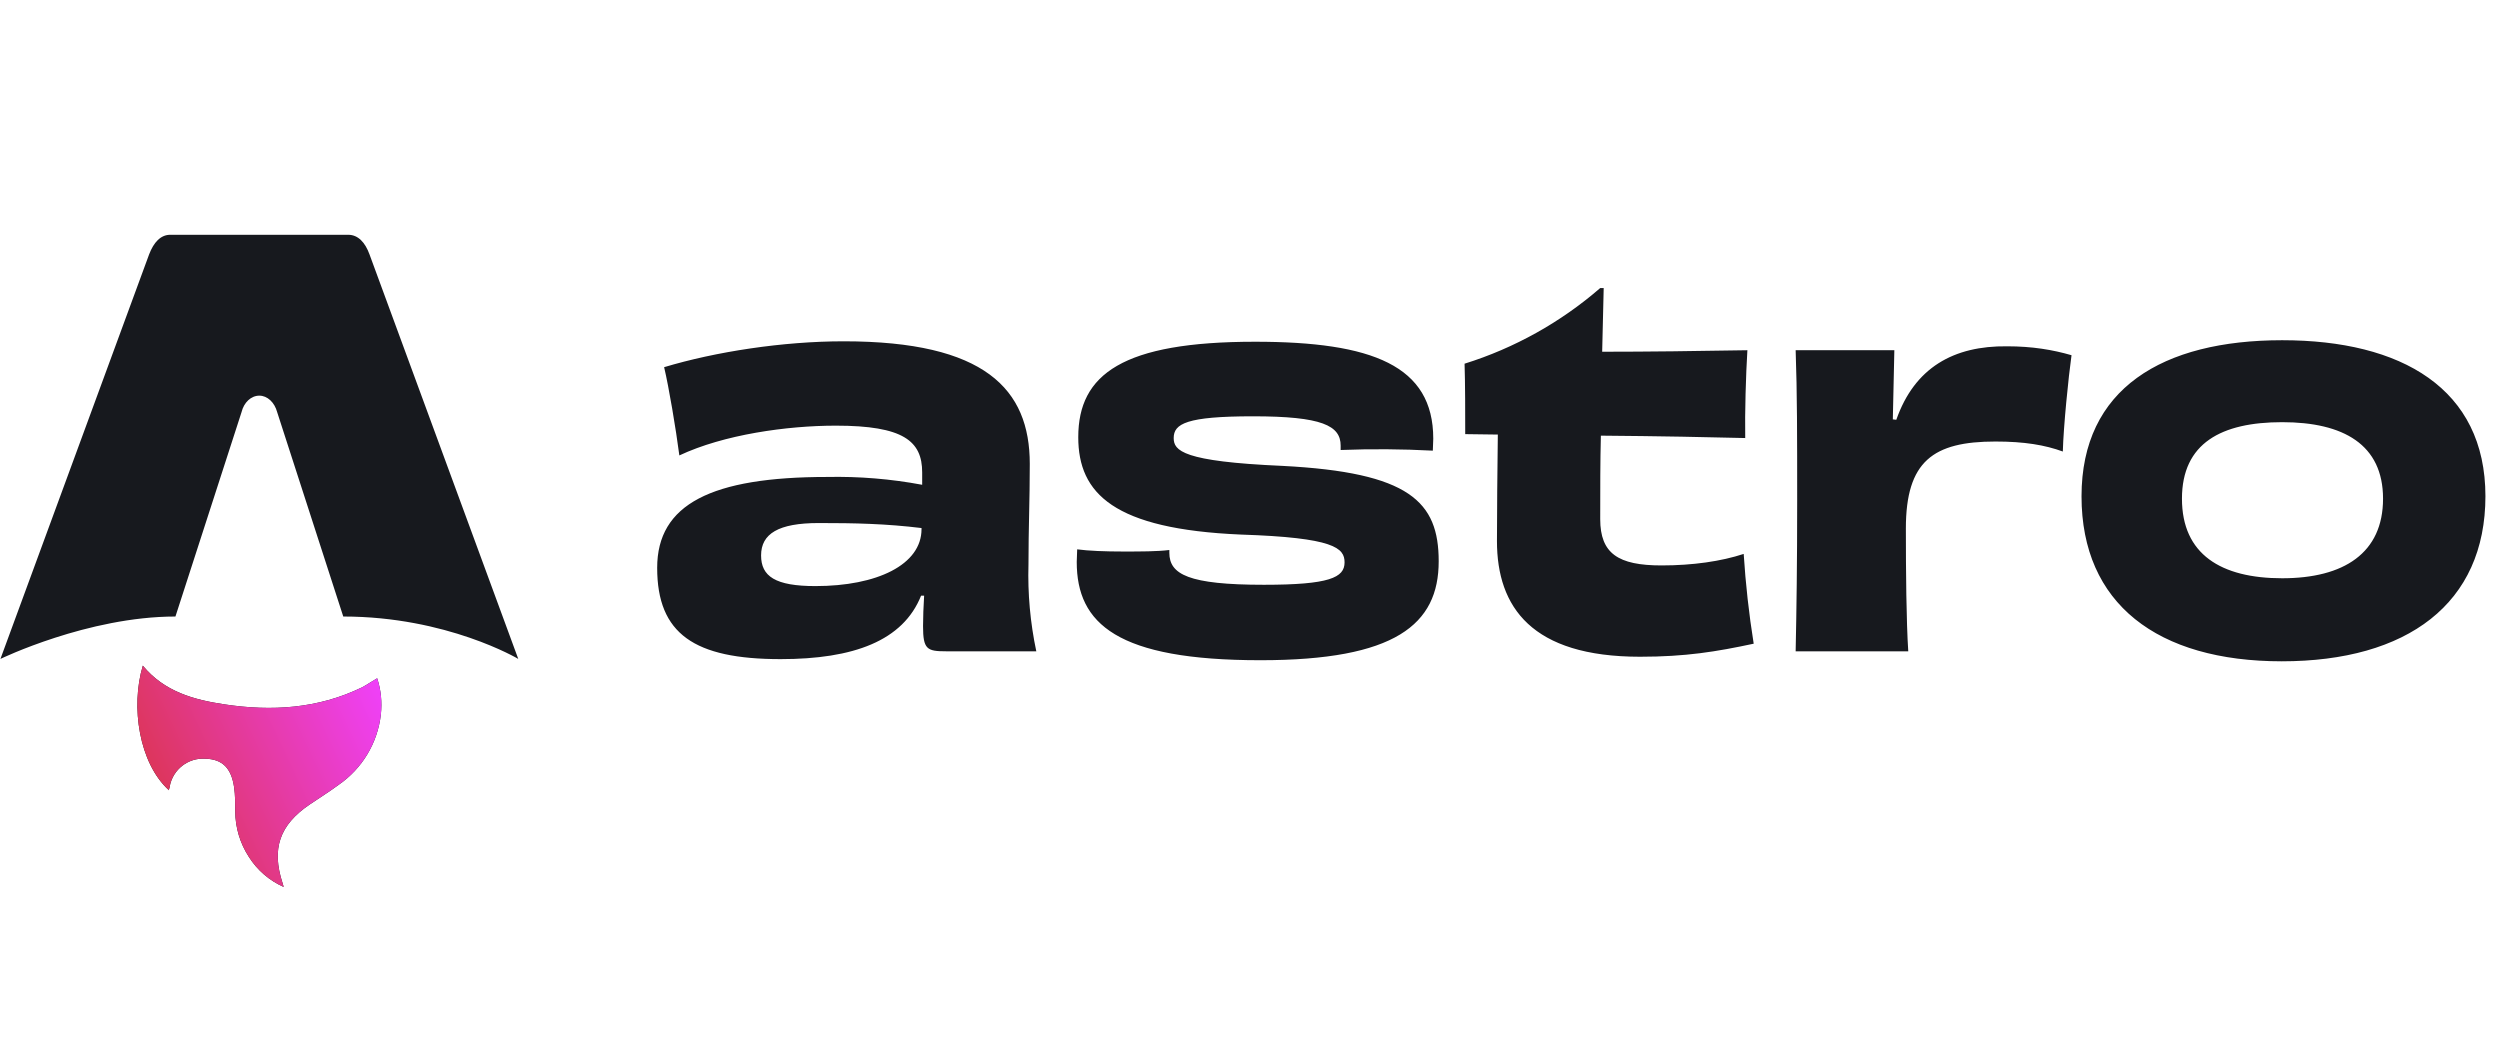
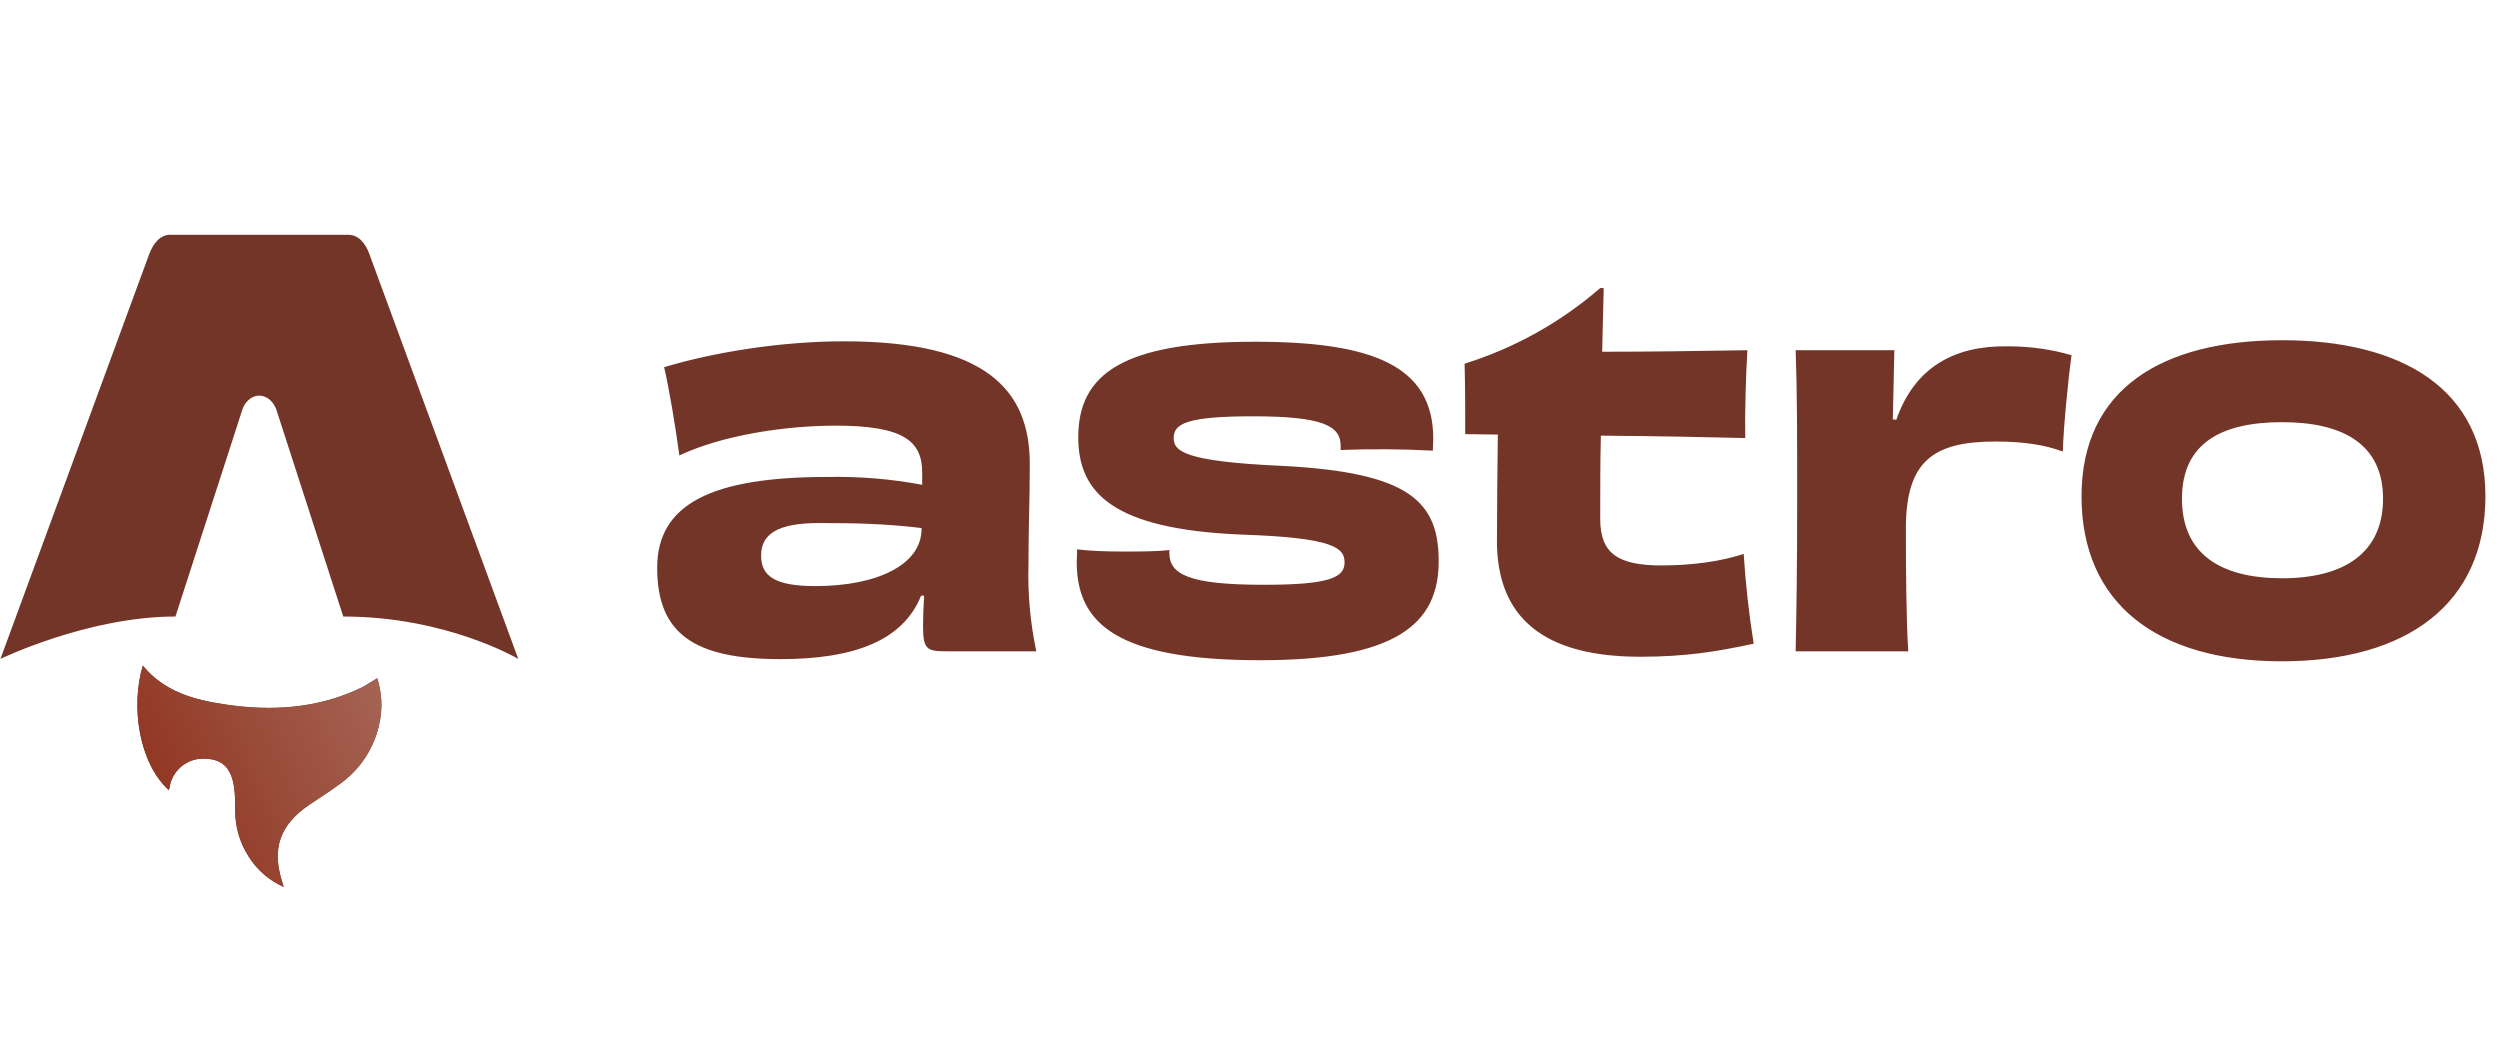
<svg xmlns="http://www.w3.org/2000/svg" fill="none" width="115" height="48">
-   <path fill="#17191E" d="M7.77 36.35C6.4 35.11 6 32.51 6.57 30.62c.99 1.2 2.35 1.57 3.75 1.78 2.18.33 4.31.2 6.33-.78.23-.12.44-.27.7-.42.18.55.23 1.1.17 1.67a4.56 4.56 0 0 1-1.94 3.23c-.43.32-.9.61-1.34.91-1.38.94-1.76 2.03-1.24 3.62l.05.17a3.63 3.63 0 0 1-1.6-1.38 3.87 3.87 0 0 1-.63-2.1c0-.37 0-.74-.05-1.1-.13-.9-.55-1.3-1.33-1.32a1.56 1.56 0 0 0-1.63 1.26c0 .06-.03.12-.05.2Z" />
+   <path fill="#733527" d="M7.77 36.35C6.4 35.11 6 32.51 6.57 30.62c.99 1.2 2.35 1.57 3.75 1.78 2.18.33 4.31.2 6.33-.78.23-.12.44-.27.7-.42.18.55.23 1.1.17 1.67a4.56 4.56 0 0 1-1.94 3.23c-.43.32-.9.61-1.34.91-1.38.94-1.76 2.03-1.24 3.62l.05.17a3.63 3.63 0 0 1-1.6-1.38 3.87 3.87 0 0 1-.63-2.1c0-.37 0-.74-.05-1.1-.13-.9-.55-1.3-1.33-1.32a1.56 1.56 0 0 0-1.63 1.26c0 .06-.03.12-.05.2Z" />
  <path fill="url(#a)" d="M7.77 36.35C6.4 35.11 6 32.51 6.57 30.62c.99 1.2 2.35 1.57 3.75 1.78 2.18.33 4.31.2 6.33-.78.23-.12.44-.27.7-.42.18.55.23 1.1.17 1.67a4.56 4.56 0 0 1-1.94 3.23c-.43.32-.9.61-1.34.91-1.38.94-1.76 2.03-1.24 3.62l.05.17a3.63 3.63 0 0 1-1.6-1.38 3.87 3.87 0 0 1-.63-2.1c0-.37 0-.74-.05-1.1-.13-.9-.55-1.3-1.33-1.32a1.56 1.56 0 0 0-1.63 1.26c0 .06-.03.12-.05.2Z" />
-   <path fill="#17191E" d="M.02 30.31s4.02-1.95 8.05-1.95l3.04-9.4c.11-.45.44-.76.82-.76.37 0 .7.31.82.76l3.04 9.4c4.77 0 8.05 1.95 8.05 1.95L17 11.71c-.2-.56-.53-.91-.98-.91H7.83c-.44 0-.76.35-.97.9L.02 30.31Zm42.37-5.97c0 1.64-2.05 2.62-4.88 2.62-1.85 0-2.5-.45-2.5-1.41 0-1 .8-1.49 2.65-1.49 1.67 0 3.09.03 4.73.23v.05Zm.03-2.04a21.37 21.37 0 0 0-4.37-.36c-5.32 0-7.82 1.25-7.82 4.18 0 3.04 1.71 4.2 5.68 4.2 3.35 0 5.63-.84 6.46-2.92h.14c-.03.5-.05 1-.05 1.4 0 1.07.18 1.16 1.06 1.16h4.15a16.9 16.9 0 0 1-.36-4c0-1.67.06-2.93.06-4.62 0-3.45-2.07-5.64-8.56-5.64-2.8 0-5.9.48-8.26 1.19.22.93.54 2.83.7 4.06 2.04-.96 4.95-1.37 7.2-1.37 3.11 0 3.97.71 3.97 2.15v.57Zm11.37 3c-.56.07-1.33.07-2.12.07-.83 0-1.6-.03-2.12-.1l-.02.58c0 2.85 1.87 4.52 8.45 4.52 6.2 0 8.2-1.64 8.2-4.55 0-2.74-1.33-4.09-7.2-4.39-4.58-.2-4.99-.7-4.99-1.28 0-.66.59-1 3.65-1 3.18 0 4.03.43 4.03 1.35v.2a46.13 46.13 0 0 1 4.24.03l.02-.55c0-3.36-2.8-4.46-8.2-4.46-6.08 0-8.13 1.49-8.13 4.39 0 2.6 1.64 4.23 7.48 4.48 4.3.14 4.77.62 4.77 1.28 0 .7-.7 1.03-3.71 1.03-3.47 0-4.35-.48-4.35-1.47v-.13Zm19.82-12.05a17.5 17.5 0 0 1-6.24 3.48c.03.84.03 2.4.03 3.24l1.5.02c-.02 1.63-.04 3.6-.04 4.9 0 3.04 1.6 5.32 6.58 5.32 2.1 0 3.5-.23 5.23-.6a43.77 43.77 0 0 1-.46-4.13c-1.03.34-2.34.53-3.78.53-2 0-2.82-.55-2.82-2.13 0-1.37 0-2.65.03-3.84 2.57.02 5.13.07 6.64.11-.02-1.18.03-2.9.1-4.04-2.2.04-4.65.07-6.68.07l.07-2.93h-.16Zm13.46 6.04a767.33 767.33 0 0 1 .07-3.18H82.6c.07 1.96.07 3.98.07 6.92 0 2.95-.03 4.99-.07 6.93h5.18c-.09-1.37-.11-3.68-.11-5.65 0-3.1 1.26-4 4.12-4 1.33 0 2.28.16 3.1.46.03-1.16.26-3.43.4-4.43-.86-.25-1.81-.41-2.96-.41-2.46-.03-4.26.98-5.1 3.38l-.17-.02Zm22.55 3.65c0 2.5-1.8 3.66-4.64 3.66-2.81 0-4.61-1.1-4.61-3.66s1.82-3.52 4.61-3.52c2.82 0 4.64 1.03 4.64 3.52Zm4.71-.11c0-4.96-3.87-7.18-9.35-7.18-5.5 0-9.23 2.22-9.23 7.18 0 4.94 3.49 7.59 9.21 7.59 5.77 0 9.37-2.65 9.37-7.6Z" />
+   <path fill="#733527" d="M.02 30.31s4.02-1.95 8.05-1.95l3.04-9.4c.11-.45.44-.76.82-.76.37 0 .7.31.82.76l3.04 9.4c4.77 0 8.05 1.95 8.05 1.95L17 11.71c-.2-.56-.53-.91-.98-.91H7.83c-.44 0-.76.35-.97.9L.02 30.31Zm42.37-5.97c0 1.64-2.05 2.62-4.88 2.62-1.85 0-2.5-.45-2.5-1.41 0-1 .8-1.49 2.65-1.49 1.67 0 3.09.03 4.73.23v.05Zm.03-2.04a21.37 21.37 0 0 0-4.37-.36c-5.32 0-7.82 1.25-7.82 4.18 0 3.04 1.71 4.2 5.68 4.2 3.35 0 5.63-.84 6.46-2.92h.14c-.03.5-.05 1-.05 1.4 0 1.07.18 1.16 1.06 1.16h4.15a16.9 16.9 0 0 1-.36-4c0-1.67.06-2.93.06-4.62 0-3.45-2.07-5.64-8.56-5.64-2.8 0-5.9.48-8.26 1.19.22.93.54 2.83.7 4.06 2.04-.96 4.95-1.37 7.2-1.37 3.11 0 3.97.71 3.97 2.15v.57Zm11.37 3c-.56.07-1.33.07-2.12.07-.83 0-1.6-.03-2.12-.1l-.02.58c0 2.85 1.87 4.52 8.45 4.52 6.2 0 8.2-1.64 8.2-4.55 0-2.74-1.33-4.09-7.2-4.39-4.58-.2-4.99-.7-4.99-1.28 0-.66.59-1 3.65-1 3.18 0 4.03.43 4.03 1.35v.2a46.13 46.13 0 0 1 4.24.03l.02-.55c0-3.36-2.8-4.46-8.2-4.46-6.08 0-8.13 1.49-8.13 4.39 0 2.6 1.64 4.23 7.48 4.48 4.3.14 4.77.62 4.77 1.28 0 .7-.7 1.03-3.71 1.03-3.47 0-4.35-.48-4.35-1.47v-.13Zm19.82-12.05a17.5 17.5 0 0 1-6.24 3.48c.03.84.03 2.4.03 3.24l1.5.02c-.02 1.63-.04 3.6-.04 4.9 0 3.04 1.6 5.32 6.58 5.32 2.1 0 3.5-.23 5.23-.6a43.77 43.77 0 0 1-.46-4.13c-1.03.34-2.34.53-3.78.53-2 0-2.82-.55-2.82-2.13 0-1.37 0-2.65.03-3.84 2.57.02 5.13.07 6.64.11-.02-1.18.03-2.9.1-4.04-2.2.04-4.65.07-6.68.07l.07-2.93h-.16Zm13.46 6.04a767.33 767.33 0 0 1 .07-3.18H82.6c.07 1.96.07 3.98.07 6.92 0 2.95-.03 4.99-.07 6.93h5.18c-.09-1.37-.11-3.68-.11-5.65 0-3.1 1.26-4 4.12-4 1.33 0 2.28.16 3.1.46.03-1.16.26-3.43.4-4.43-.86-.25-1.81-.41-2.96-.41-2.46-.03-4.26.98-5.1 3.38l-.17-.02Zm22.55 3.65c0 2.5-1.8 3.66-4.64 3.66-2.81 0-4.61-1.1-4.61-3.66s1.82-3.52 4.61-3.52c2.82 0 4.64 1.03 4.64 3.52Zm4.71-.11c0-4.96-3.87-7.18-9.35-7.18-5.5 0-9.23 2.22-9.23 7.18 0 4.94 3.49 7.59 9.21 7.59 5.77 0 9.37-2.65 9.37-7.6Z" />
  <defs>
    <linearGradient id="a" x1="6.33" x2="19.43" y1="40.8" y2="34.6" gradientUnits="userSpaceOnUse">
-       <stop stop-color="#D83333" />
-       <stop offset="1" stop-color="#F041FF" />
+       <stop stop-color="#8C2D18" />
+       <stop offset="1" stop-color="#A66556" />
    </linearGradient>
  </defs>
</svg>
